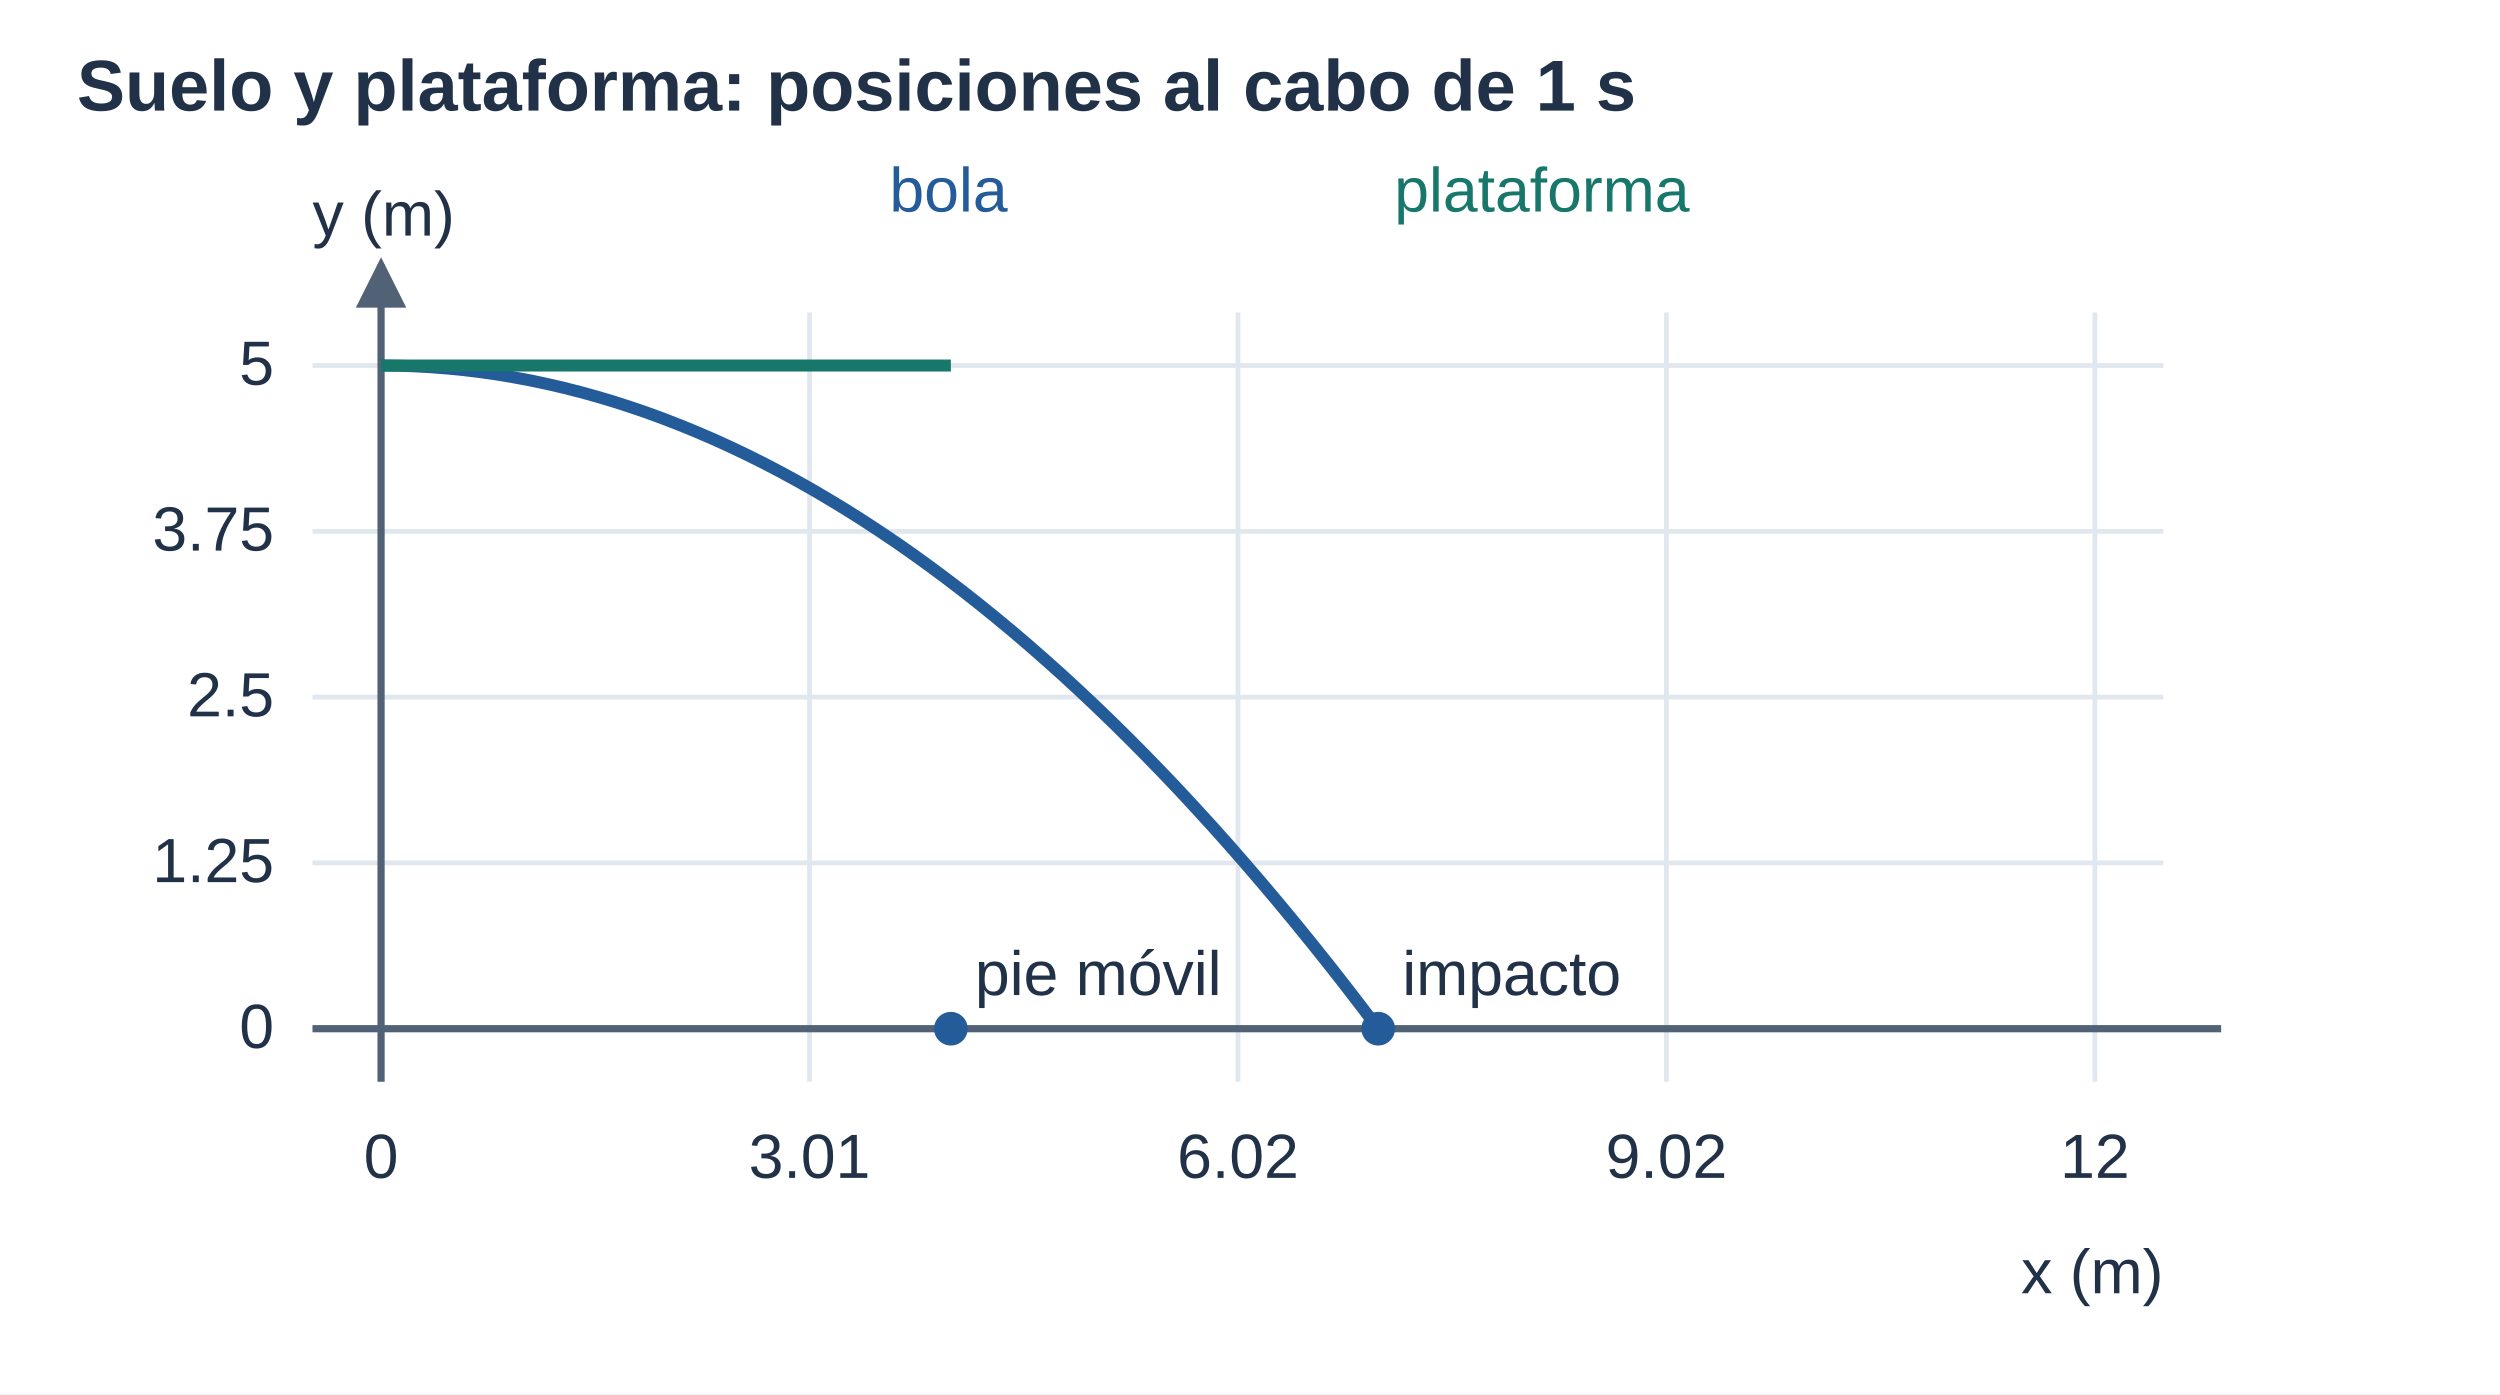
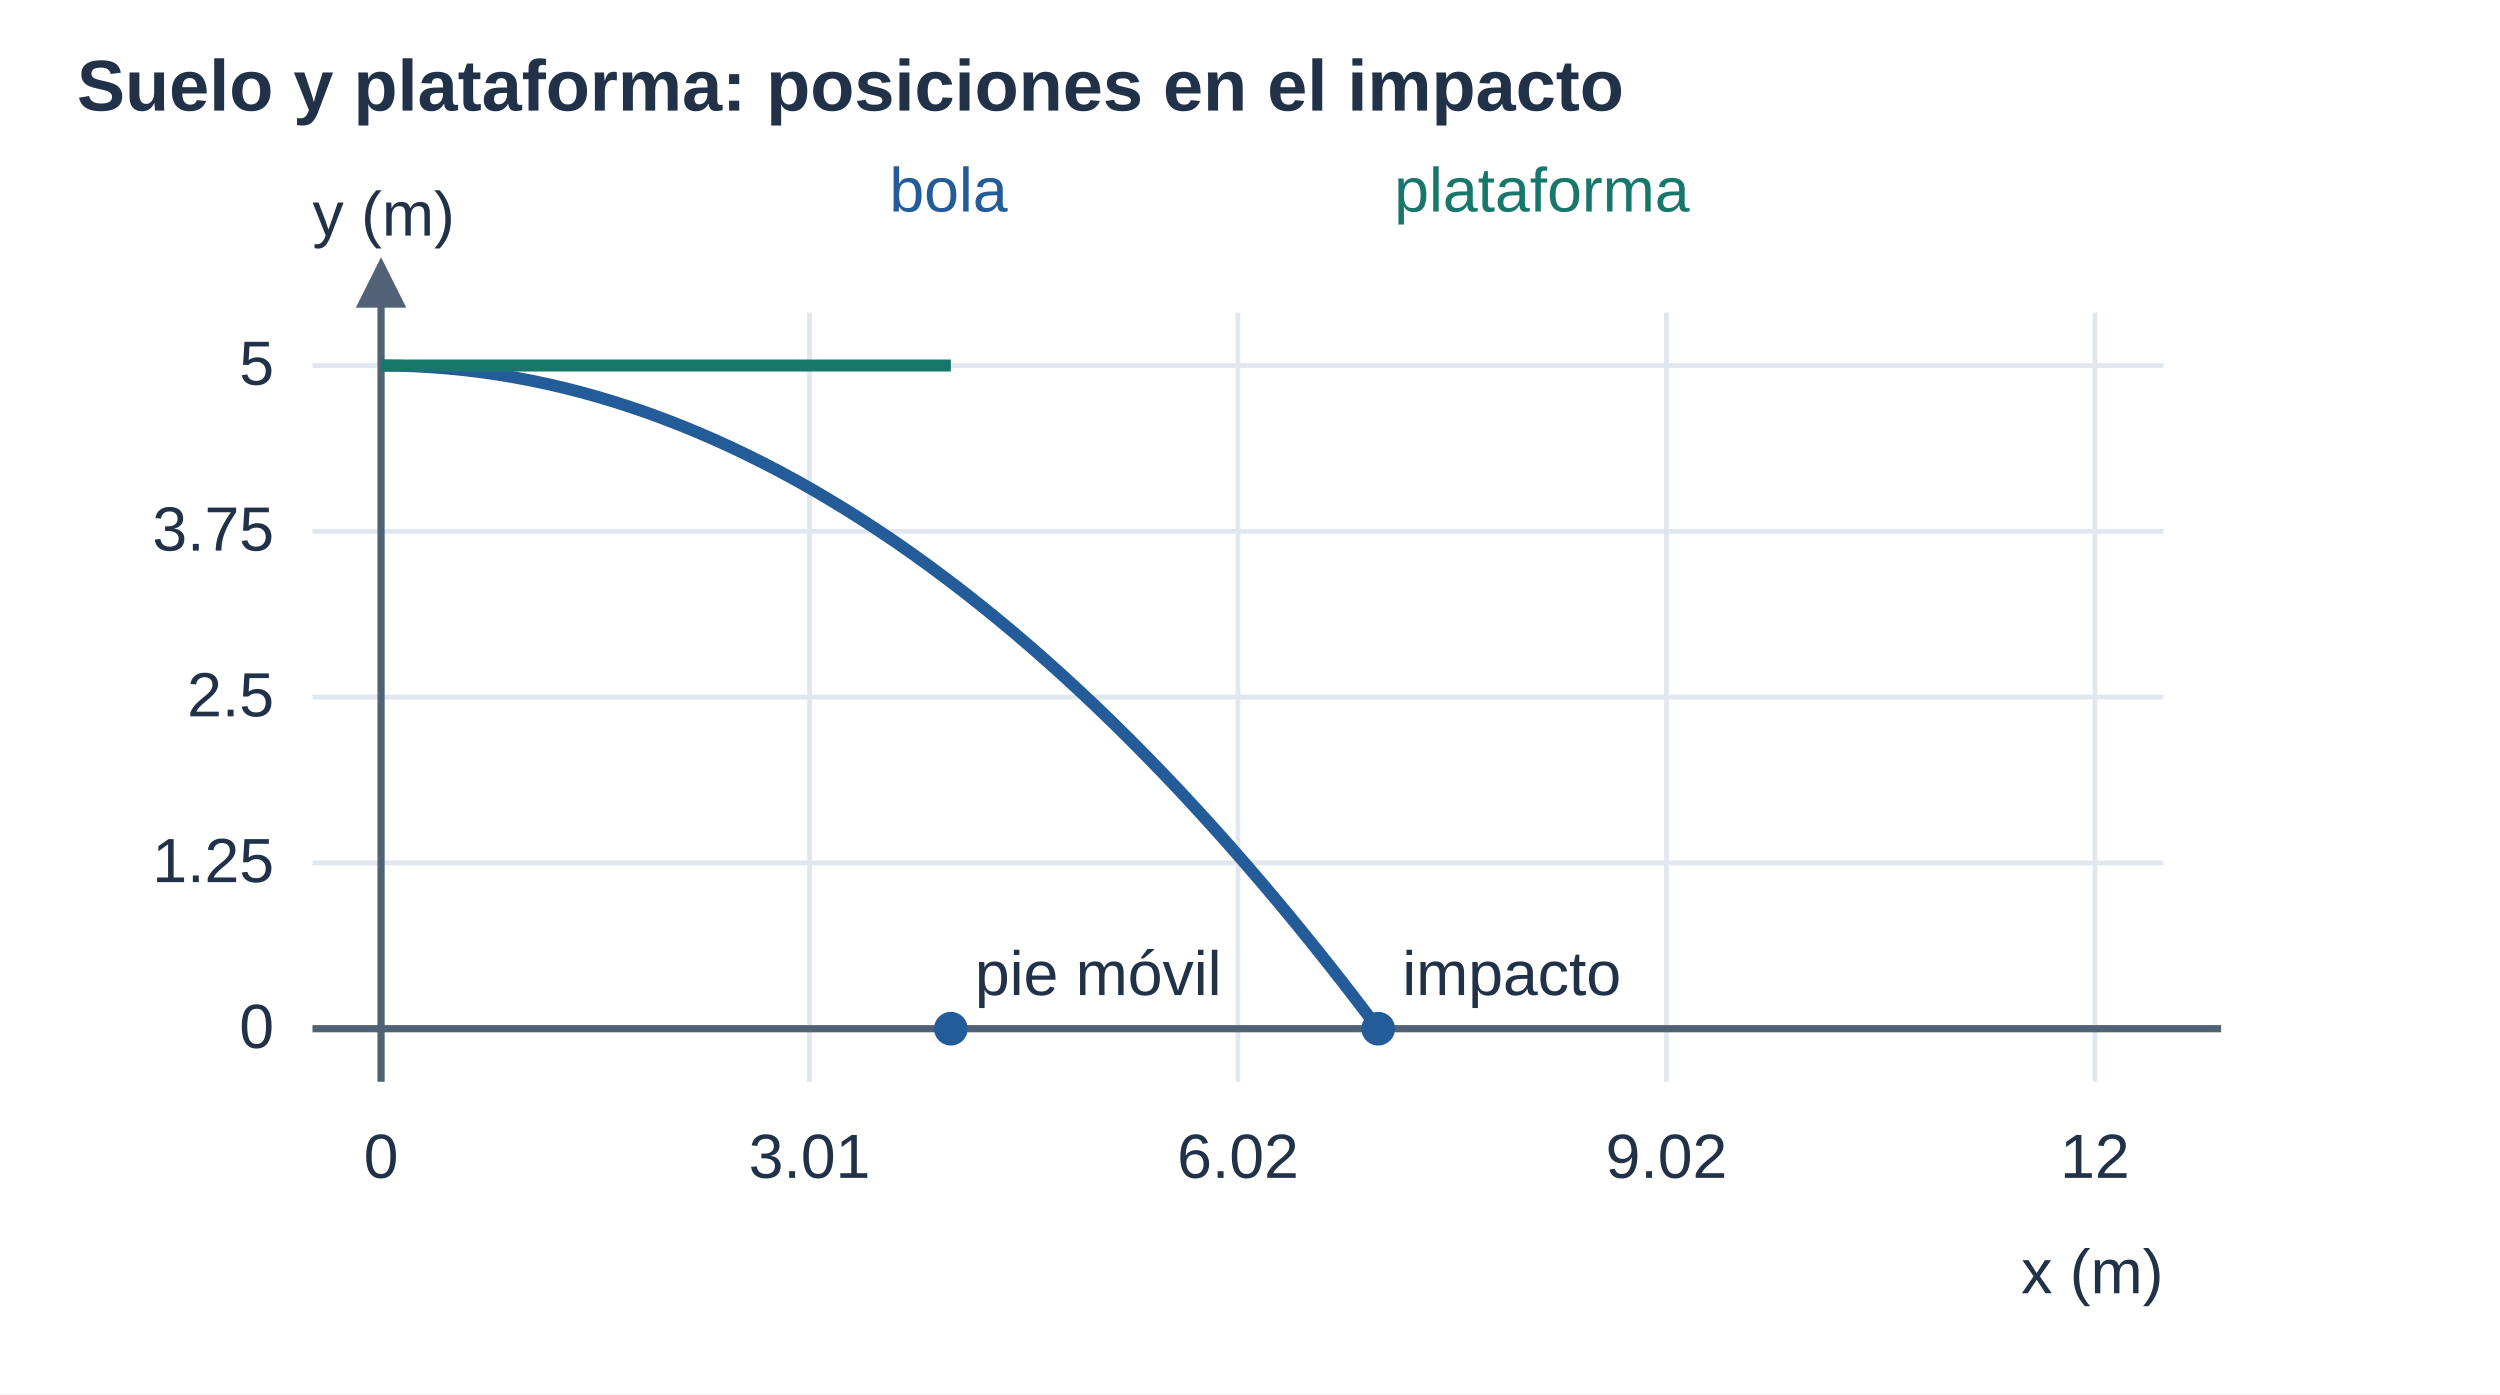
<svg xmlns="http://www.w3.org/2000/svg" viewBox="0 0 520 290" role="img" aria-labelledby="title desc" style="max-width:100%;height:auto">
  <defs>
    <marker id="arrow" markerWidth="7" markerHeight="7" refX="6" refY="3.5" orient="auto-start-reverse">
      <path d="M0 0 L7 3.5 L0 7Z" fill="context-stroke" />
    </marker>
  </defs>
  <rect width="100%" height="100%" fill="white" />
  <g font-family="Arial,sans-serif" font-size="13" fill="#203148">
-     <text x="16" y="23" font-size="15" font-weight="bold">Suelo y plataforma: posiciones al cabo de 1 s</text>
+     <text x="16" y="23" font-size="15" font-weight="bold">Suelo y plataforma: posiciones en el impacto</text>
    <path d="M79.26 65V225 M65 213.97H450" stroke="#e1e7ee" fill="none" />
    <text x="79.26" y="245" text-anchor="middle">0</text>
    <text x="57" y="217.97" text-anchor="end">0</text>
    <path d="M168.38 65V225 M65 179.48H450" stroke="#e1e7ee" fill="none" />
    <text x="168.38" y="245" text-anchor="middle">3.01</text>
    <text x="57" y="183.48" text-anchor="end">1.25</text>
    <path d="M257.50 65V225 M65 145.00H450" stroke="#e1e7ee" fill="none" />
    <text x="257.50" y="245" text-anchor="middle">6.02</text>
    <text x="57" y="149.00" text-anchor="end">2.5</text>
    <path d="M346.62 65V225 M65 110.52H450" stroke="#e1e7ee" fill="none" />
    <text x="346.62" y="245" text-anchor="middle">9.02</text>
    <text x="57" y="114.52" text-anchor="end">3.75</text>
    <path d="M435.74 65V225 M65 76.03H450" stroke="#e1e7ee" fill="none" />
    <text x="435.74" y="245" text-anchor="middle">12</text>
    <text x="57" y="80.03" text-anchor="end">5</text>
    <path d="M65 213.97H462 M79.26 225V55" stroke="#516276" stroke-width="1.5" fill="none" marker-end="url(#arrow)" />
    <text x="450" y="269" text-anchor="end">x (m)</text>
    <text x="65" y="49">y (m)</text>
    <polyline points="79.26,76.03 82.72,76.07 86.17,76.19 89.63,76.38 93.09,76.65 96.54,76.99 100.00,77.41 103.46,77.91 106.91,78.49 110.37,79.14 113.83,79.87 117.28,80.67 120.74,81.55 124.20,82.51 127.65,83.54 131.11,84.66 134.57,85.84 138.02,87.11 141.48,88.45 144.94,89.87 148.40,91.36 151.85,92.93 155.31,94.58 158.77,96.30 162.22,98.10 165.68,99.98 169.14,101.93 172.59,103.97 176.05,106.07 179.51,108.26 182.96,110.52 186.42,112.85 189.88,115.27 193.33,117.76 196.79,120.33 200.25,122.97 203.70,125.69 207.16,128.49 210.62,131.36 214.07,134.31 217.53,137.34 220.99,140.44 224.44,143.62 227.90,146.88 231.36,150.21 234.81,153.62 238.27,157.11 241.73,160.67 245.19,164.31 248.64,168.03 252.10,171.82 255.56,175.69 259.01,179.64 262.47,183.66 265.93,187.76 269.38,191.93 272.84,196.19 276.30,200.52 279.75,204.92 283.21,209.41 286.67,213.97" fill="none" stroke="#245b99" stroke-width="2.5" />
    <text x="185" y="44" fill="#245b99">bola</text>
    <polyline points="79.26,76.03 197.78,76.03" fill="none" stroke="#18776b" stroke-width="2.5" />
    <text x="290" y="44" fill="#18776b">plataforma</text>
    <circle cx="286.67" cy="213.97" r="3.5" fill="#245b99" />
    <text x="291.67" y="206.97">impacto</text>
    <circle cx="197.78" cy="213.97" r="3.5" fill="#245b99" />
    <text x="202.78" y="206.97">pie móvil</text>
  </g>
</svg>
